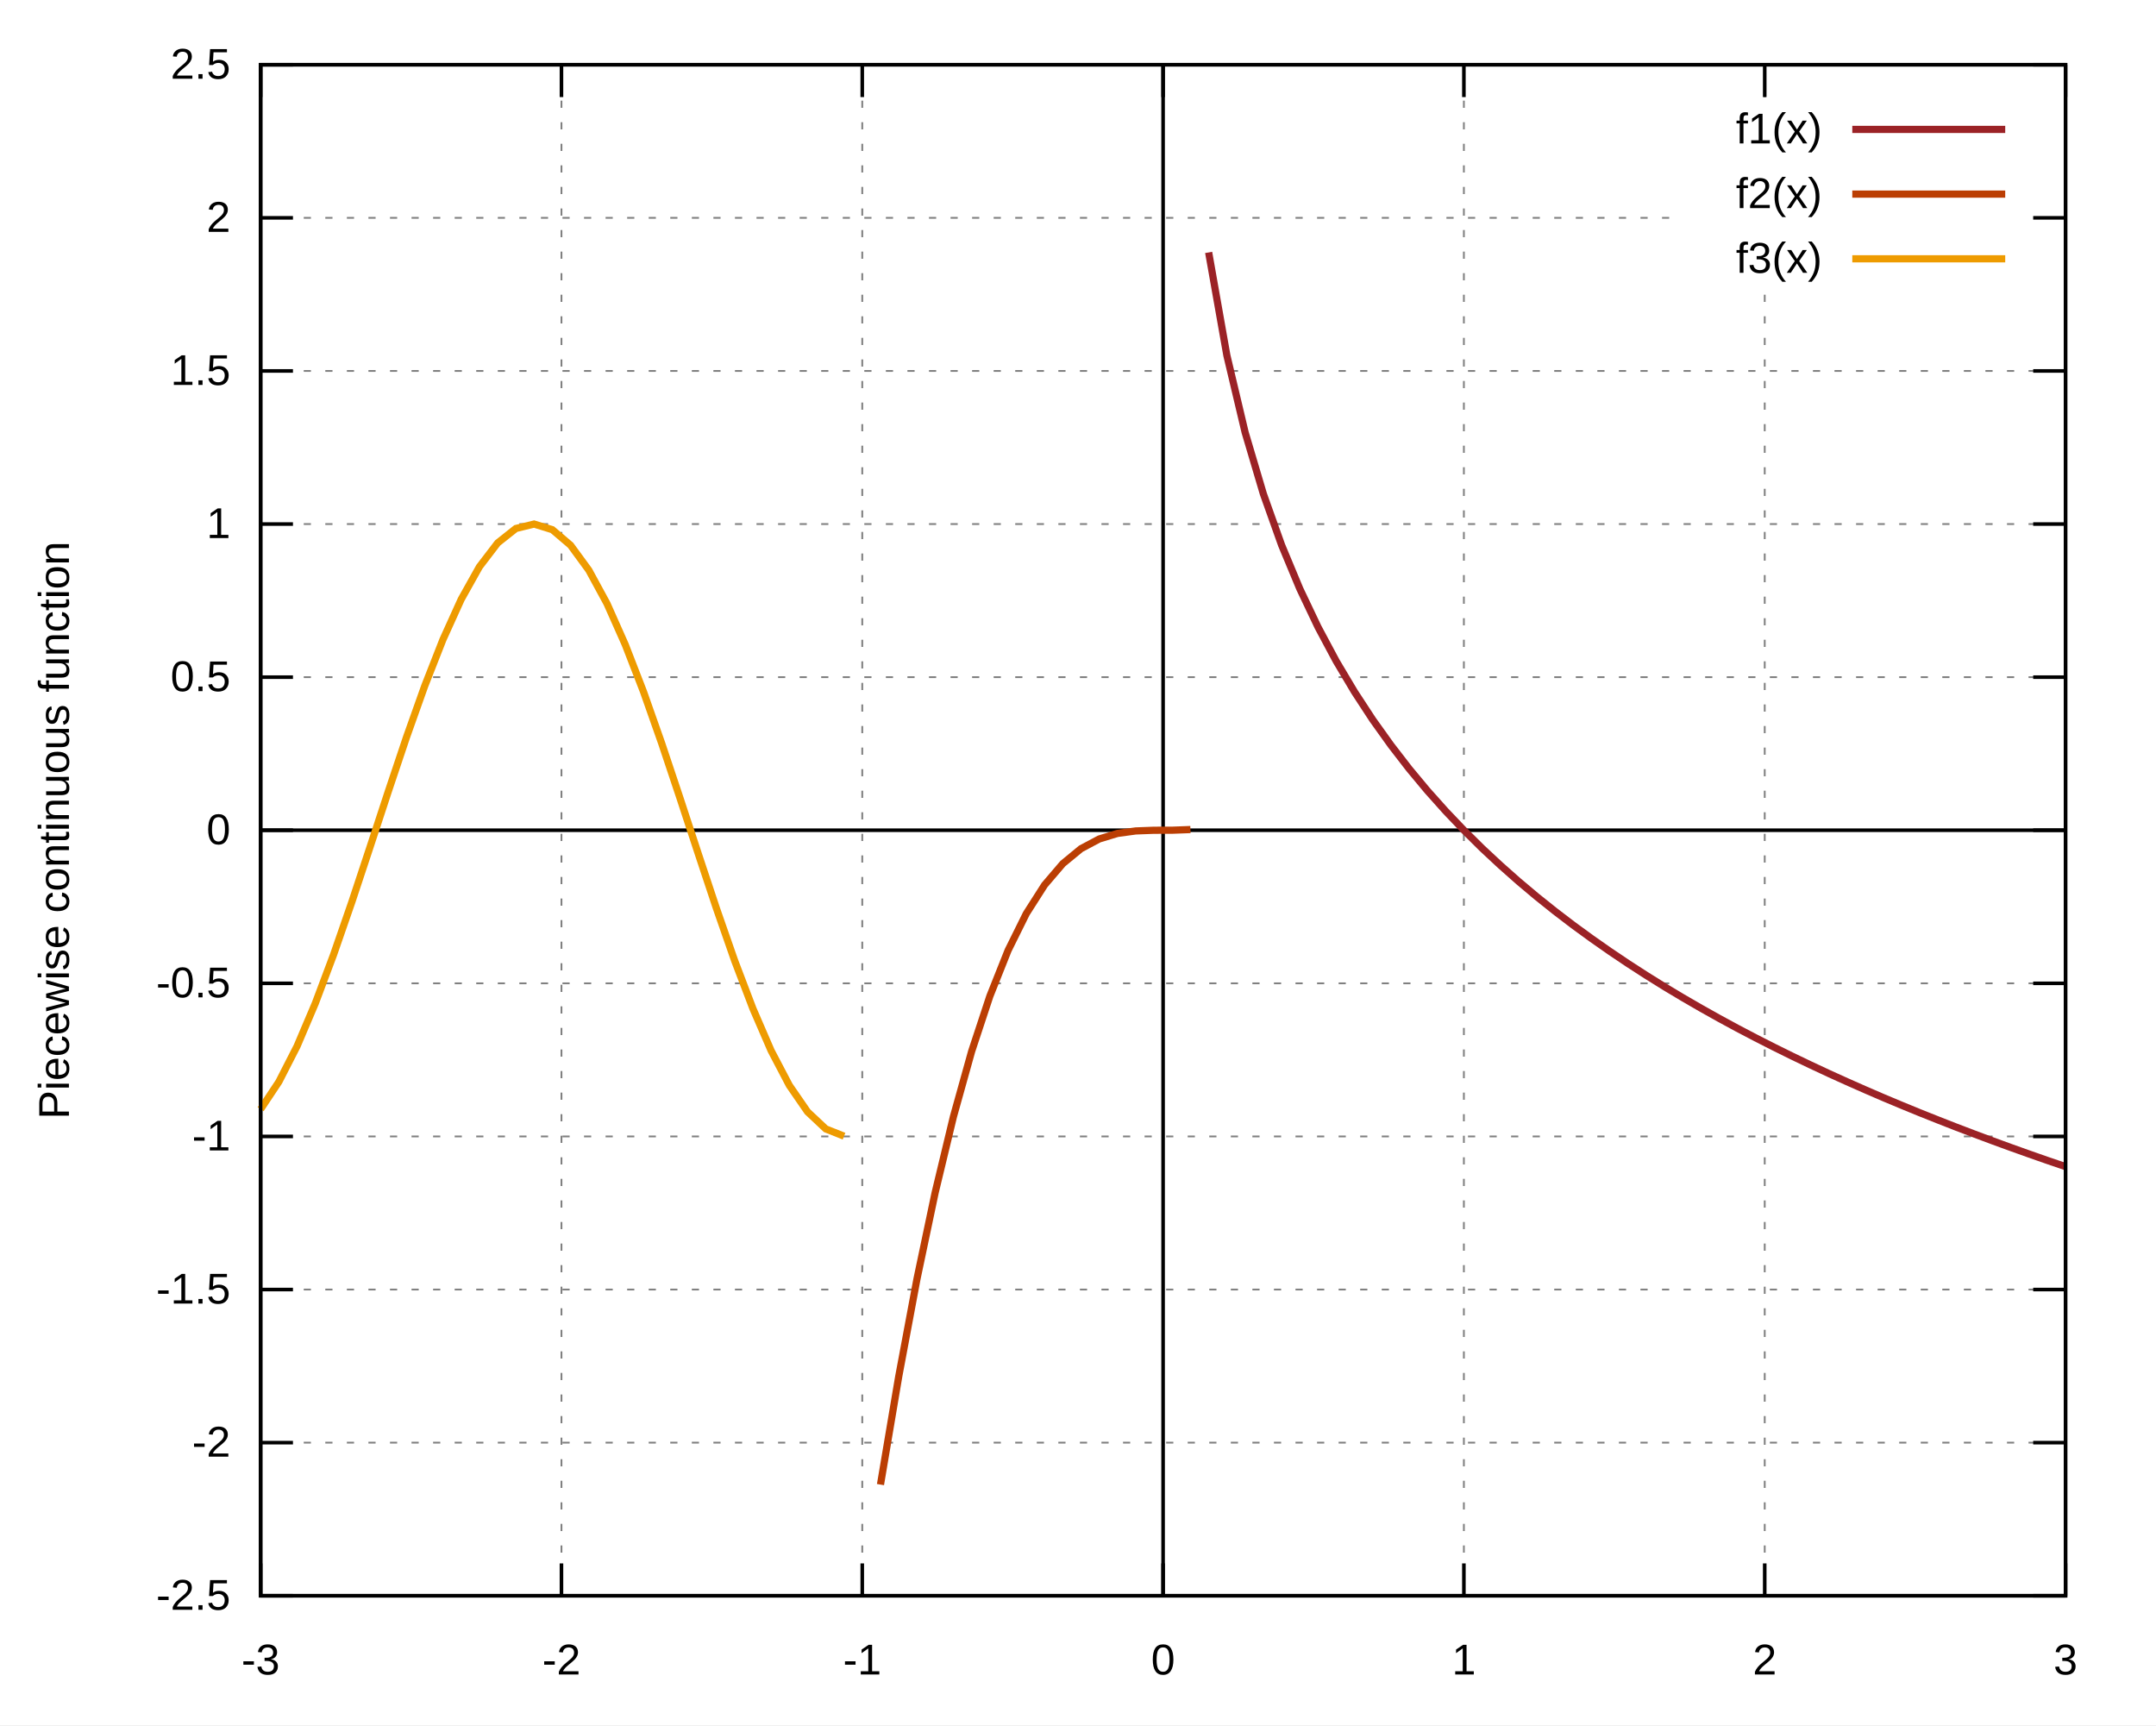
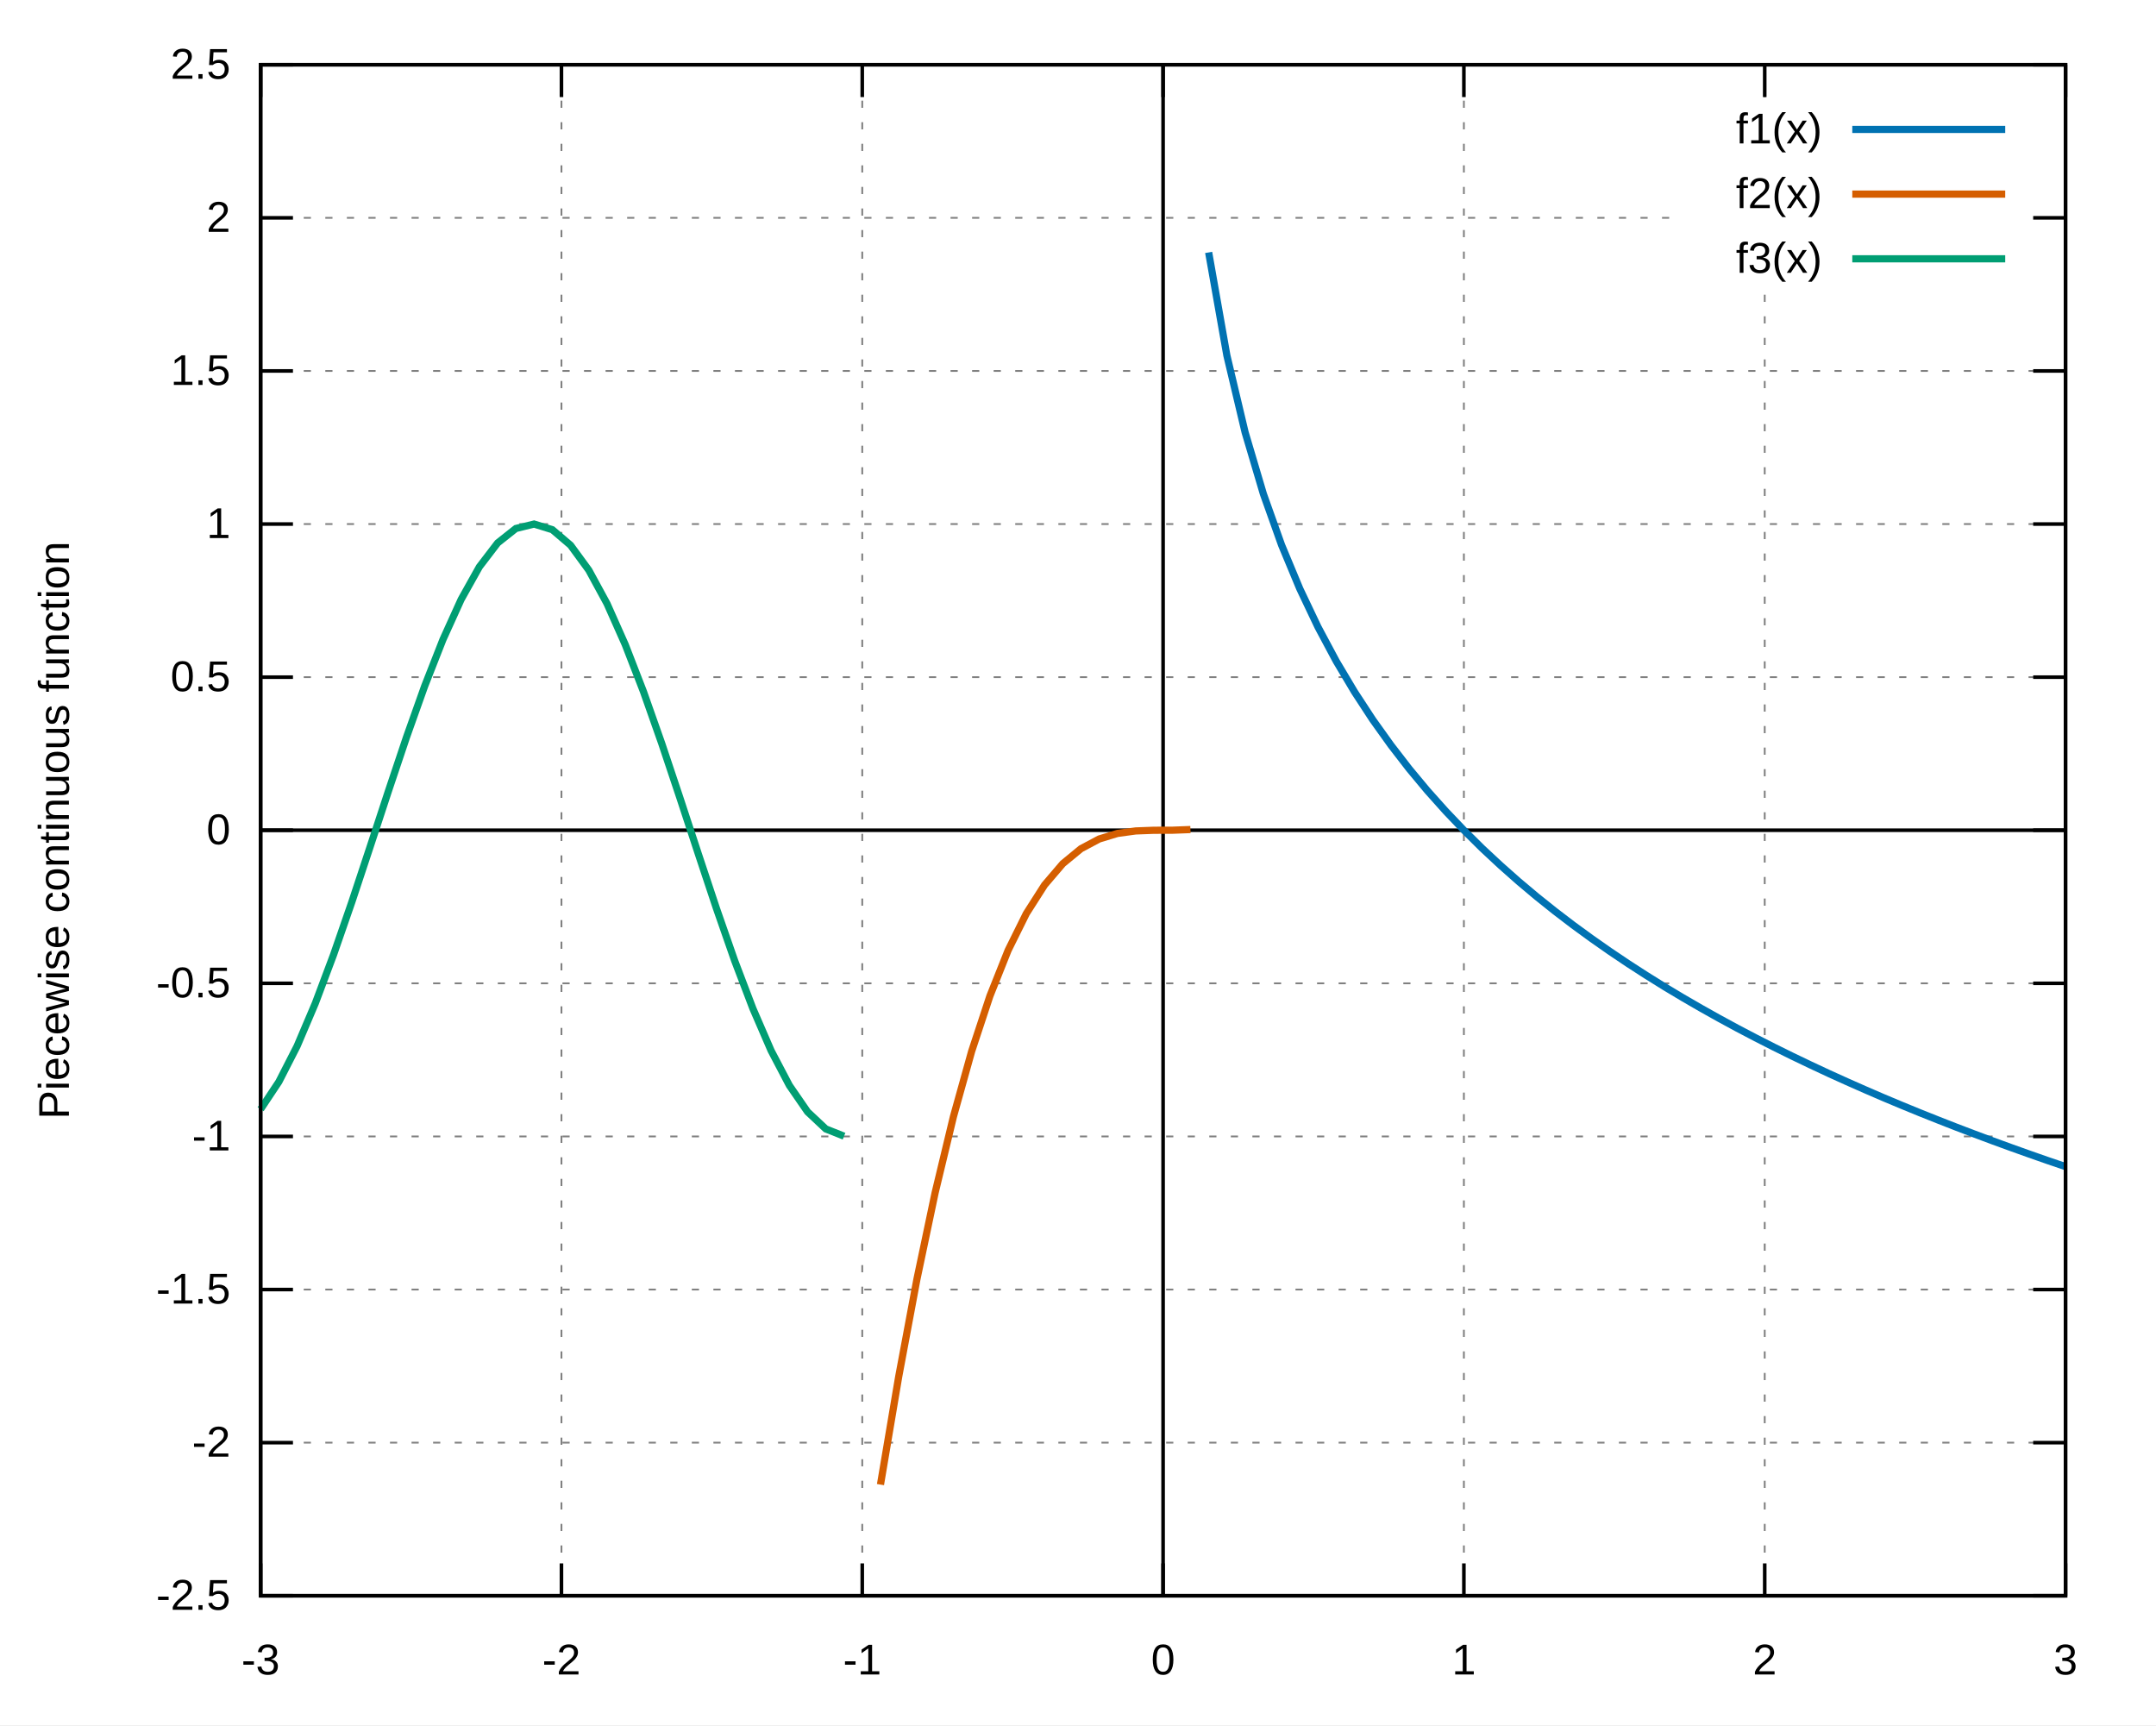
<svg xmlns="http://www.w3.org/2000/svg" xmlns:xlink="http://www.w3.org/1999/xlink" width="600" height="480" viewBox="0 0 600 480">
  <g id="gnuplot_canvas">
    <rect x="0" y="0" width="600" height="480" fill="#ffffff" />
    <defs>
      <circle id="gpDot" r="0.5" stroke-width="0.5" stroke="currentColor" />
      <path id="gpPt0" stroke-width="0.222" stroke="currentColor" d="M-1,0 h2 M0,-1 v2" />
      <path id="gpPt1" stroke-width="0.222" stroke="currentColor" d="M-1,-1 L1,1 M1,-1 L-1,1" />
      <path id="gpPt2" stroke-width="0.222" stroke="currentColor" d="M-1,0 L1,0 M0,-1 L0,1 M-1,-1 L1,1 M-1,1 L1,-1" />
      <rect id="gpPt3" stroke-width="0.222" stroke="currentColor" x="-1" y="-1" width="2" height="2" />
      <rect id="gpPt4" stroke-width="0.222" stroke="currentColor" fill="currentColor" x="-1" y="-1" width="2" height="2" />
      <circle id="gpPt5" stroke-width="0.222" stroke="currentColor" cx="0" cy="0" r="1" />
      <use xlink:href="#gpPt5" id="gpPt6" fill="currentColor" stroke="none" />
      <path id="gpPt7" stroke-width="0.222" stroke="currentColor" d="M0,-1.33 L-1.33,0.67 L1.33,0.67 z" />
      <use xlink:href="#gpPt7" id="gpPt8" fill="currentColor" stroke="none" />
      <use xlink:href="#gpPt7" id="gpPt9" stroke="currentColor" transform="rotate(180)" />
      <use xlink:href="#gpPt9" id="gpPt10" fill="currentColor" stroke="none" />
      <use xlink:href="#gpPt3" id="gpPt11" stroke="currentColor" transform="rotate(45)" />
      <use xlink:href="#gpPt11" id="gpPt12" fill="currentColor" stroke="none" />
      <path id="gpPt13" stroke-width="0.222" stroke="currentColor" d="M0,1.330 L1.265,0.411 L0.782,-1.067 L-0.782,-1.076 L-1.265,0.411 z" />
      <use xlink:href="#gpPt13" id="gpPt14" fill="currentColor" stroke="none" />
      <filter id="textbox" filterUnits="objectBoundingBox" x="0" y="0" height="1" width="1">
        <feFlood flood-color="#FFFFFF" flood-opacity="1" result="bgnd" />
        <feComposite in="SourceGraphic" in2="bgnd" operator="atop" />
      </filter>
      <filter id="greybox" filterUnits="objectBoundingBox" x="0" y="0" height="1" width="1">
        <feFlood flood-color="lightgrey" flood-opacity="1" result="grey" />
        <feComposite in="SourceGraphic" in2="grey" operator="atop" />
      </filter>
    </defs>
    <g fill="none" color="#FFFFFF" stroke="currentColor" stroke-width="1.00" stroke-linecap="butt" stroke-linejoin="miter">
</g>
    <g fill="none" color="black" stroke="currentColor" stroke-width="1.00" stroke-linecap="butt" stroke-linejoin="miter">
</g>
    <g fill="none" color="black" stroke="black" stroke-width="0.50" stroke-linecap="butt" stroke-linejoin="miter">
</g>
    <g fill="none" color="gray" stroke="currentColor" stroke-width="0.50" stroke-linecap="butt" stroke-linejoin="miter">
      <path stroke="gray" stroke-dasharray="2,4" class="gridline" d="M72.53,444.00 L574.82,444.00  " />
    </g>
    <g fill="none" color="gray" stroke="gray" stroke-width="1.00" stroke-linecap="butt" stroke-linejoin="miter">
</g>
    <g fill="none" color="black" stroke="currentColor" stroke-width="1.00" stroke-linecap="butt" stroke-linejoin="miter">
      <path stroke="black" d="M72.53,444.00 L81.53,444.00 M574.82,444.00 L565.82,444.00  " />
      <g transform="translate(64.14,447.90)" stroke="none" fill="black" font-family="Arial" font-size="12.00" text-anchor="end">
        <text>
          <tspan font-family="Arial">-2.5</tspan>
        </text>
      </g>
    </g>
    <g fill="none" color="black" stroke="currentColor" stroke-width="1.00" stroke-linecap="butt" stroke-linejoin="miter">
</g>
    <g fill="none" color="black" stroke="black" stroke-width="0.50" stroke-linecap="butt" stroke-linejoin="miter">
</g>
    <g fill="none" color="gray" stroke="currentColor" stroke-width="0.50" stroke-linecap="butt" stroke-linejoin="miter">
      <path stroke="gray" stroke-dasharray="2,4" class="gridline" d="M72.53,401.40 L574.82,401.40  " />
    </g>
    <g fill="none" color="gray" stroke="gray" stroke-width="1.00" stroke-linecap="butt" stroke-linejoin="miter">
</g>
    <g fill="none" color="black" stroke="currentColor" stroke-width="1.00" stroke-linecap="butt" stroke-linejoin="miter">
      <path stroke="black" d="M72.53,401.40 L81.53,401.40 M574.82,401.40 L565.82,401.40  " />
      <g transform="translate(64.14,405.30)" stroke="none" fill="black" font-family="Arial" font-size="12.00" text-anchor="end">
        <text>
          <tspan font-family="Arial">-2</tspan>
        </text>
      </g>
    </g>
    <g fill="none" color="black" stroke="currentColor" stroke-width="1.00" stroke-linecap="butt" stroke-linejoin="miter">
</g>
    <g fill="none" color="black" stroke="black" stroke-width="0.50" stroke-linecap="butt" stroke-linejoin="miter">
</g>
    <g fill="none" color="gray" stroke="currentColor" stroke-width="0.50" stroke-linecap="butt" stroke-linejoin="miter">
      <path stroke="gray" stroke-dasharray="2,4" class="gridline" d="M72.53,358.80 L574.82,358.80  " />
    </g>
    <g fill="none" color="gray" stroke="gray" stroke-width="1.00" stroke-linecap="butt" stroke-linejoin="miter">
</g>
    <g fill="none" color="black" stroke="currentColor" stroke-width="1.00" stroke-linecap="butt" stroke-linejoin="miter">
      <path stroke="black" d="M72.53,358.80 L81.53,358.80 M574.82,358.80 L565.82,358.80  " />
      <g transform="translate(64.14,362.70)" stroke="none" fill="black" font-family="Arial" font-size="12.00" text-anchor="end">
        <text>
          <tspan font-family="Arial">-1.5</tspan>
        </text>
      </g>
    </g>
    <g fill="none" color="black" stroke="currentColor" stroke-width="1.00" stroke-linecap="butt" stroke-linejoin="miter">
</g>
    <g fill="none" color="black" stroke="black" stroke-width="0.50" stroke-linecap="butt" stroke-linejoin="miter">
</g>
    <g fill="none" color="gray" stroke="currentColor" stroke-width="0.50" stroke-linecap="butt" stroke-linejoin="miter">
      <path stroke="gray" stroke-dasharray="2,4" class="gridline" d="M72.53,316.20 L574.82,316.20  " />
    </g>
    <g fill="none" color="gray" stroke="gray" stroke-width="1.00" stroke-linecap="butt" stroke-linejoin="miter">
</g>
    <g fill="none" color="black" stroke="currentColor" stroke-width="1.00" stroke-linecap="butt" stroke-linejoin="miter">
      <path stroke="black" d="M72.53,316.20 L81.53,316.20 M574.82,316.20 L565.82,316.20  " />
      <g transform="translate(64.14,320.10)" stroke="none" fill="black" font-family="Arial" font-size="12.00" text-anchor="end">
        <text>
          <tspan font-family="Arial">-1</tspan>
        </text>
      </g>
    </g>
    <g fill="none" color="black" stroke="currentColor" stroke-width="1.00" stroke-linecap="butt" stroke-linejoin="miter">
</g>
    <g fill="none" color="black" stroke="black" stroke-width="0.50" stroke-linecap="butt" stroke-linejoin="miter">
</g>
    <g fill="none" color="gray" stroke="currentColor" stroke-width="0.50" stroke-linecap="butt" stroke-linejoin="miter">
      <path stroke="gray" stroke-dasharray="2,4" class="gridline" d="M72.53,273.60 L574.82,273.60  " />
    </g>
    <g fill="none" color="gray" stroke="gray" stroke-width="1.00" stroke-linecap="butt" stroke-linejoin="miter">
</g>
    <g fill="none" color="black" stroke="currentColor" stroke-width="1.00" stroke-linecap="butt" stroke-linejoin="miter">
      <path stroke="black" d="M72.53,273.60 L81.53,273.60 M574.82,273.60 L565.82,273.60  " />
      <g transform="translate(64.14,277.50)" stroke="none" fill="black" font-family="Arial" font-size="12.00" text-anchor="end">
        <text>
          <tspan font-family="Arial">-0.5</tspan>
        </text>
      </g>
    </g>
    <g fill="none" color="black" stroke="currentColor" stroke-width="1.00" stroke-linecap="butt" stroke-linejoin="miter">
</g>
    <g fill="none" color="black" stroke="black" stroke-width="0.50" stroke-linecap="butt" stroke-linejoin="miter">
</g>
    <g fill="none" color="gray" stroke="currentColor" stroke-width="0.50" stroke-linecap="butt" stroke-linejoin="miter">
      <path stroke="gray" stroke-dasharray="2,4" class="gridline" d="M72.53,231.00 L574.82,231.00  " />
    </g>
    <g fill="none" color="gray" stroke="gray" stroke-width="1.00" stroke-linecap="butt" stroke-linejoin="miter">
</g>
    <g fill="none" color="black" stroke="currentColor" stroke-width="1.00" stroke-linecap="butt" stroke-linejoin="miter">
      <path stroke="black" d="M72.53,231.00 L81.53,231.00 M574.82,231.00 L565.82,231.00  " />
      <g transform="translate(64.14,234.90)" stroke="none" fill="black" font-family="Arial" font-size="12.00" text-anchor="end">
        <text>
          <tspan font-family="Arial"> 0</tspan>
        </text>
      </g>
    </g>
    <g fill="none" color="black" stroke="currentColor" stroke-width="1.00" stroke-linecap="butt" stroke-linejoin="miter">
</g>
    <g fill="none" color="black" stroke="black" stroke-width="0.50" stroke-linecap="butt" stroke-linejoin="miter">
</g>
    <g fill="none" color="gray" stroke="currentColor" stroke-width="0.50" stroke-linecap="butt" stroke-linejoin="miter">
      <path stroke="gray" stroke-dasharray="2,4" class="gridline" d="M72.53,188.41 L574.82,188.41  " />
    </g>
    <g fill="none" color="gray" stroke="gray" stroke-width="1.00" stroke-linecap="butt" stroke-linejoin="miter">
</g>
    <g fill="none" color="black" stroke="currentColor" stroke-width="1.00" stroke-linecap="butt" stroke-linejoin="miter">
      <path stroke="black" d="M72.53,188.41 L81.53,188.41 M574.82,188.41 L565.82,188.41  " />
      <g transform="translate(64.14,192.31)" stroke="none" fill="black" font-family="Arial" font-size="12.00" text-anchor="end">
        <text>
          <tspan font-family="Arial"> 0.5</tspan>
        </text>
      </g>
    </g>
    <g fill="none" color="black" stroke="currentColor" stroke-width="1.00" stroke-linecap="butt" stroke-linejoin="miter">
</g>
    <g fill="none" color="black" stroke="black" stroke-width="0.50" stroke-linecap="butt" stroke-linejoin="miter">
</g>
    <g fill="none" color="gray" stroke="currentColor" stroke-width="0.50" stroke-linecap="butt" stroke-linejoin="miter">
      <path stroke="gray" stroke-dasharray="2,4" class="gridline" d="M72.53,145.81 L574.82,145.81  " />
    </g>
    <g fill="none" color="gray" stroke="gray" stroke-width="1.00" stroke-linecap="butt" stroke-linejoin="miter">
</g>
    <g fill="none" color="black" stroke="currentColor" stroke-width="1.00" stroke-linecap="butt" stroke-linejoin="miter">
      <path stroke="black" d="M72.53,145.81 L81.53,145.81 M574.82,145.81 L565.82,145.81  " />
      <g transform="translate(64.14,149.71)" stroke="none" fill="black" font-family="Arial" font-size="12.00" text-anchor="end">
        <text>
          <tspan font-family="Arial"> 1</tspan>
        </text>
      </g>
    </g>
    <g fill="none" color="black" stroke="currentColor" stroke-width="1.00" stroke-linecap="butt" stroke-linejoin="miter">
</g>
    <g fill="none" color="black" stroke="black" stroke-width="0.50" stroke-linecap="butt" stroke-linejoin="miter">
</g>
    <g fill="none" color="gray" stroke="currentColor" stroke-width="0.50" stroke-linecap="butt" stroke-linejoin="miter">
      <path stroke="gray" stroke-dasharray="2,4" class="gridline" d="M72.53,103.21 L574.82,103.21  " />
    </g>
    <g fill="none" color="gray" stroke="gray" stroke-width="1.00" stroke-linecap="butt" stroke-linejoin="miter">
</g>
    <g fill="none" color="black" stroke="currentColor" stroke-width="1.00" stroke-linecap="butt" stroke-linejoin="miter">
      <path stroke="black" d="M72.53,103.21 L81.53,103.21 M574.82,103.21 L565.82,103.21  " />
      <g transform="translate(64.14,107.11)" stroke="none" fill="black" font-family="Arial" font-size="12.00" text-anchor="end">
        <text>
          <tspan font-family="Arial"> 1.5</tspan>
        </text>
      </g>
    </g>
    <g fill="none" color="black" stroke="currentColor" stroke-width="1.00" stroke-linecap="butt" stroke-linejoin="miter">
</g>
    <g fill="none" color="black" stroke="black" stroke-width="0.50" stroke-linecap="butt" stroke-linejoin="miter">
</g>
    <g fill="none" color="gray" stroke="currentColor" stroke-width="0.50" stroke-linecap="butt" stroke-linejoin="miter">
      <path stroke="gray" stroke-dasharray="2,4" class="gridline" d="M72.53,60.61 L465.14,60.61 M566.43,60.61 L574.82,60.61  " />
    </g>
    <g fill="none" color="gray" stroke="gray" stroke-width="1.00" stroke-linecap="butt" stroke-linejoin="miter">
</g>
    <g fill="none" color="black" stroke="currentColor" stroke-width="1.00" stroke-linecap="butt" stroke-linejoin="miter">
      <path stroke="black" d="M72.53,60.61 L81.53,60.61 M574.82,60.61 L565.82,60.61  " />
      <g transform="translate(64.14,64.51)" stroke="none" fill="black" font-family="Arial" font-size="12.00" text-anchor="end">
        <text>
          <tspan font-family="Arial"> 2</tspan>
        </text>
      </g>
    </g>
    <g fill="none" color="black" stroke="currentColor" stroke-width="1.00" stroke-linecap="butt" stroke-linejoin="miter">
</g>
    <g fill="none" color="black" stroke="black" stroke-width="0.50" stroke-linecap="butt" stroke-linejoin="miter">
</g>
    <g fill="none" color="gray" stroke="currentColor" stroke-width="0.50" stroke-linecap="butt" stroke-linejoin="miter">
      <path stroke="gray" stroke-dasharray="2,4" class="gridline" d="M72.53,18.01 L574.82,18.01  " />
    </g>
    <g fill="none" color="gray" stroke="gray" stroke-width="1.00" stroke-linecap="butt" stroke-linejoin="miter">
</g>
    <g fill="none" color="black" stroke="currentColor" stroke-width="1.00" stroke-linecap="butt" stroke-linejoin="miter">
      <path stroke="black" d="M72.53,18.01 L81.53,18.01 M574.82,18.01 L565.82,18.01  " />
      <g transform="translate(64.14,21.91)" stroke="none" fill="black" font-family="Arial" font-size="12.00" text-anchor="end">
        <text>
          <tspan font-family="Arial"> 2.5</tspan>
        </text>
      </g>
    </g>
    <g fill="none" color="black" stroke="currentColor" stroke-width="1.00" stroke-linecap="butt" stroke-linejoin="miter">
</g>
    <g fill="none" color="black" stroke="black" stroke-width="0.50" stroke-linecap="butt" stroke-linejoin="miter">
</g>
    <g fill="none" color="gray" stroke="currentColor" stroke-width="0.50" stroke-linecap="butt" stroke-linejoin="miter">
      <path stroke="gray" stroke-dasharray="2,4" class="gridline" d="M72.53,444.00 L72.53,18.01  " />
    </g>
    <g fill="none" color="gray" stroke="gray" stroke-width="1.00" stroke-linecap="butt" stroke-linejoin="miter">
</g>
    <g fill="none" color="black" stroke="currentColor" stroke-width="1.00" stroke-linecap="butt" stroke-linejoin="miter">
      <path stroke="black" d="M72.53,444.00 L72.53,435.00 M72.53,18.01 L72.53,27.01  " />
      <g transform="translate(72.53,465.90)" stroke="none" fill="black" font-family="Arial" font-size="12.00" text-anchor="middle">
        <text>
          <tspan font-family="Arial">-3</tspan>
        </text>
      </g>
    </g>
    <g fill="none" color="black" stroke="currentColor" stroke-width="1.00" stroke-linecap="butt" stroke-linejoin="miter">
</g>
    <g fill="none" color="black" stroke="black" stroke-width="0.50" stroke-linecap="butt" stroke-linejoin="miter">
</g>
    <g fill="none" color="gray" stroke="currentColor" stroke-width="0.50" stroke-linecap="butt" stroke-linejoin="miter">
      <path stroke="gray" stroke-dasharray="2,4" class="gridline" d="M156.25,444.00 L156.25,18.01  " />
    </g>
    <g fill="none" color="gray" stroke="gray" stroke-width="1.00" stroke-linecap="butt" stroke-linejoin="miter">
</g>
    <g fill="none" color="black" stroke="currentColor" stroke-width="1.00" stroke-linecap="butt" stroke-linejoin="miter">
      <path stroke="black" d="M156.25,444.00 L156.25,435.00 M156.25,18.01 L156.25,27.01  " />
      <g transform="translate(156.25,465.90)" stroke="none" fill="black" font-family="Arial" font-size="12.00" text-anchor="middle">
        <text>
          <tspan font-family="Arial">-2</tspan>
        </text>
      </g>
    </g>
    <g fill="none" color="black" stroke="currentColor" stroke-width="1.00" stroke-linecap="butt" stroke-linejoin="miter">
</g>
    <g fill="none" color="black" stroke="black" stroke-width="0.50" stroke-linecap="butt" stroke-linejoin="miter">
</g>
    <g fill="none" color="gray" stroke="currentColor" stroke-width="0.50" stroke-linecap="butt" stroke-linejoin="miter">
      <path stroke="gray" stroke-dasharray="2,4" class="gridline" d="M239.96,444.00 L239.96,18.01  " />
    </g>
    <g fill="none" color="gray" stroke="gray" stroke-width="1.00" stroke-linecap="butt" stroke-linejoin="miter">
</g>
    <g fill="none" color="black" stroke="currentColor" stroke-width="1.00" stroke-linecap="butt" stroke-linejoin="miter">
      <path stroke="black" d="M239.96,444.00 L239.96,435.00 M239.96,18.01 L239.96,27.01  " />
      <g transform="translate(239.96,465.90)" stroke="none" fill="black" font-family="Arial" font-size="12.00" text-anchor="middle">
        <text>
          <tspan font-family="Arial">-1</tspan>
        </text>
      </g>
    </g>
    <g fill="none" color="black" stroke="currentColor" stroke-width="1.00" stroke-linecap="butt" stroke-linejoin="miter">
</g>
    <g fill="none" color="black" stroke="black" stroke-width="0.50" stroke-linecap="butt" stroke-linejoin="miter">
</g>
    <g fill="none" color="gray" stroke="currentColor" stroke-width="0.50" stroke-linecap="butt" stroke-linejoin="miter">
      <path stroke="gray" stroke-dasharray="2,4" class="gridline" d="M323.68,444.00 L323.68,18.01  " />
    </g>
    <g fill="none" color="gray" stroke="gray" stroke-width="1.00" stroke-linecap="butt" stroke-linejoin="miter">
</g>
    <g fill="none" color="black" stroke="currentColor" stroke-width="1.00" stroke-linecap="butt" stroke-linejoin="miter">
      <path stroke="black" d="M323.68,444.00 L323.68,435.00 M323.68,18.01 L323.68,27.01  " />
      <g transform="translate(323.68,465.90)" stroke="none" fill="black" font-family="Arial" font-size="12.00" text-anchor="middle">
        <text>
          <tspan font-family="Arial"> 0</tspan>
        </text>
      </g>
    </g>
    <g fill="none" color="black" stroke="currentColor" stroke-width="1.00" stroke-linecap="butt" stroke-linejoin="miter">
</g>
    <g fill="none" color="black" stroke="black" stroke-width="0.50" stroke-linecap="butt" stroke-linejoin="miter">
</g>
    <g fill="none" color="gray" stroke="currentColor" stroke-width="0.50" stroke-linecap="butt" stroke-linejoin="miter">
      <path stroke="gray" stroke-dasharray="2,4" class="gridline" d="M407.39,444.00 L407.39,18.01  " />
    </g>
    <g fill="none" color="gray" stroke="gray" stroke-width="1.00" stroke-linecap="butt" stroke-linejoin="miter">
</g>
    <g fill="none" color="black" stroke="currentColor" stroke-width="1.00" stroke-linecap="butt" stroke-linejoin="miter">
      <path stroke="black" d="M407.39,444.00 L407.39,435.00 M407.39,18.01 L407.39,27.01  " />
      <g transform="translate(407.39,465.90)" stroke="none" fill="black" font-family="Arial" font-size="12.00" text-anchor="middle">
        <text>
          <tspan font-family="Arial"> 1</tspan>
        </text>
      </g>
    </g>
    <g fill="none" color="black" stroke="currentColor" stroke-width="1.00" stroke-linecap="butt" stroke-linejoin="miter">
</g>
    <g fill="none" color="black" stroke="black" stroke-width="0.50" stroke-linecap="butt" stroke-linejoin="miter">
</g>
    <g fill="none" color="gray" stroke="currentColor" stroke-width="0.50" stroke-linecap="butt" stroke-linejoin="miter">
      <path stroke="gray" stroke-dasharray="2,4" class="gridline" d="M491.11,444.00 L491.11,81.01 M491.11,27.01 L491.11,18.01  " />
    </g>
    <g fill="none" color="gray" stroke="gray" stroke-width="1.00" stroke-linecap="butt" stroke-linejoin="miter">
</g>
    <g fill="none" color="black" stroke="currentColor" stroke-width="1.00" stroke-linecap="butt" stroke-linejoin="miter">
      <path stroke="black" d="M491.11,444.00 L491.11,435.00 M491.11,18.01 L491.11,27.01  " />
      <g transform="translate(491.11,465.90)" stroke="none" fill="black" font-family="Arial" font-size="12.00" text-anchor="middle">
        <text>
          <tspan font-family="Arial"> 2</tspan>
        </text>
      </g>
    </g>
    <g fill="none" color="black" stroke="currentColor" stroke-width="1.00" stroke-linecap="butt" stroke-linejoin="miter">
</g>
    <g fill="none" color="black" stroke="black" stroke-width="0.50" stroke-linecap="butt" stroke-linejoin="miter">
</g>
    <g fill="none" color="gray" stroke="currentColor" stroke-width="0.50" stroke-linecap="butt" stroke-linejoin="miter">
      <path stroke="gray" stroke-dasharray="2,4" class="gridline" d="M574.82,444.00 L574.82,18.01  " />
    </g>
    <g fill="none" color="gray" stroke="gray" stroke-width="1.00" stroke-linecap="butt" stroke-linejoin="miter">
</g>
    <g fill="none" color="black" stroke="currentColor" stroke-width="1.00" stroke-linecap="butt" stroke-linejoin="miter">
      <path stroke="black" d="M574.82,444.00 L574.82,435.00 M574.82,18.01 L574.82,27.01  " />
      <g transform="translate(574.82,465.90)" stroke="none" fill="black" font-family="Arial" font-size="12.00" text-anchor="middle">
        <text>
          <tspan font-family="Arial"> 3</tspan>
        </text>
      </g>
    </g>
    <g fill="none" color="black" stroke="currentColor" stroke-width="1.00" stroke-linecap="butt" stroke-linejoin="miter">
</g>
    <g fill="none" color="black" stroke="currentColor" stroke-width="1.00" stroke-linecap="butt" stroke-linejoin="miter">
      <path stroke="rgb(  0,   0,   0)" d="M72.53,231.00 L574.82,231.00  " />
    </g>
    <g fill="none" color="black" stroke="currentColor" stroke-width="1.00" stroke-linecap="butt" stroke-linejoin="miter">
      <path stroke="rgb(  0,   0,   0)" d="M323.68,444.00 L323.68,18.01  " />
    </g>
    <g fill="none" color="black" stroke="currentColor" stroke-width="1.00" stroke-linecap="butt" stroke-linejoin="miter">
      <path stroke="black" d="M72.53,18.01 L72.53,444.00 L574.82,444.00 L574.82,18.01 L72.53,18.01 Z  " />
    </g>
    <g fill="none" color="black" stroke="currentColor" stroke-width="1.00" stroke-linecap="butt" stroke-linejoin="miter">
</g>
    <g id="gnuplot_plot_1">
      <g fill="none" color="#FFFFFF" stroke="black" stroke-width="2.00" stroke-linecap="butt" stroke-linejoin="miter">
</g>
      <g fill="none" color="black" stroke="currentColor" stroke-width="2.00" stroke-linecap="butt" stroke-linejoin="miter">
        <g transform="translate(507.09,39.91)" stroke="none" fill="black" font-family="Arial" font-size="12.00" text-anchor="end">
          <text>f1(x)</text>
        </g>
      </g>
      <g fill="none" color="black" stroke="currentColor" stroke-width="2.00" stroke-linecap="butt" stroke-linejoin="miter">
-         <path stroke="rgb(155,  34,  38)" d="M515.48,36.01 L558.04,36.01 M336.36,70.23 L341.43,98.90 L346.51,120.31 L351.58,137.41 L356.65,151.64 L361.73,163.83   L366.80,174.49 L371.87,183.97 L376.95,192.50 L382.02,200.25 L387.10,207.35 L392.17,213.91 L397.24,220.00 L402.32,225.68   L407.39,231.00 L412.46,236.02 L417.54,240.75 L422.61,245.24 L427.68,249.50 L432.76,253.56 L437.83,257.43 L442.91,261.13   L447.98,264.68 L453.05,268.09 L458.13,271.37 L463.20,274.53 L468.27,277.57 L473.35,280.51 L478.42,283.35 L483.49,286.10   L488.57,288.76 L493.64,291.34 L498.72,293.85 L503.79,296.28 L508.86,298.65 L513.94,300.95 L519.01,303.19 L524.08,305.38   L529.16,307.51 L534.23,309.59 L539.30,311.61 L544.38,313.60 L549.45,315.53 L554.53,317.43 L559.60,319.28 L564.67,321.09   L569.75,322.87 L574.82,324.60  " />
+         <path stroke="rgb(  0, 114, 178)" d="M515.48,36.01 L558.04,36.01 M336.36,70.23 L341.43,98.90 L346.51,120.31 L351.58,137.41 L356.65,151.64 L361.73,163.83   L366.80,174.49 L371.87,183.97 L376.95,192.50 L382.02,200.25 L387.10,207.35 L392.17,213.91 L397.24,220.00 L402.32,225.68   L407.39,231.00 L412.46,236.02 L417.54,240.75 L422.61,245.24 L427.68,249.50 L432.76,253.56 L437.83,257.43 L442.91,261.13   L447.98,264.68 L453.05,268.09 L458.13,271.37 L463.20,274.53 L468.27,277.57 L473.35,280.51 L478.42,283.35 L483.49,286.10   L488.57,288.76 L493.64,291.34 L498.72,293.85 L503.79,296.28 L508.86,298.65 L513.94,300.95 L519.01,303.19 L524.08,305.38   L529.16,307.51 L534.23,309.59 L539.30,311.61 L544.38,313.60 L549.45,315.53 L554.53,317.43 L559.60,319.28 L564.67,321.09   L569.75,322.87 L574.82,324.60  " />
      </g>
    </g>
    <g id="gnuplot_plot_2">
      <g fill="none" color="black" stroke="currentColor" stroke-width="2.00" stroke-linecap="butt" stroke-linejoin="miter">
        <g transform="translate(507.09,57.91)" stroke="none" fill="black" font-family="Arial" font-size="12.00" text-anchor="end">
          <text>f2(x)</text>
        </g>
      </g>
      <g fill="none" color="black" stroke="currentColor" stroke-width="2.00" stroke-linecap="butt" stroke-linejoin="miter">
-         <path stroke="rgb(187,  62,   3)" d="M515.48,54.01 L558.04,54.01 M245.03,413.07 L250.11,382.99 L255.18,355.89 L260.25,331.81 L265.33,310.70 L270.40,292.52   L275.48,277.14 L280.55,264.42 L285.62,254.19 L290.70,246.23 L295.77,240.30 L300.84,236.13 L305.92,233.43 L310.99,231.89   L316.06,231.20 L321.14,231.01 L326.21,231.00 L331.29,230.81  " />
+         <path stroke="rgb(213,  94,   0)" d="M515.48,54.01 L558.04,54.01 M245.03,413.07 L250.11,382.99 L255.18,355.89 L260.25,331.81 L265.33,310.70 L270.40,292.52   L275.48,277.14 L280.55,264.42 L285.62,254.19 L290.70,246.23 L295.77,240.30 L300.84,236.13 L305.92,233.43 L310.99,231.89   L316.06,231.20 L321.14,231.01 L326.21,231.00 L331.29,230.81  " />
      </g>
    </g>
    <g id="gnuplot_plot_3">
      <g fill="none" color="black" stroke="currentColor" stroke-width="2.00" stroke-linecap="butt" stroke-linejoin="miter">
        <g transform="translate(507.09,75.91)" stroke="none" fill="black" font-family="Arial" font-size="12.00" text-anchor="end">
          <text>f3(x)</text>
        </g>
      </g>
      <g fill="none" color="black" stroke="currentColor" stroke-width="2.00" stroke-linecap="butt" stroke-linejoin="miter">
-         <path stroke="rgb(238, 155,   0)" d="M515.48,72.01 L558.04,72.01 M72.53,308.63 L77.60,301.00 L82.68,291.07 L87.75,279.15 L92.82,265.65 L97.90,251.00   L102.97,235.70 L108.05,220.24 L113.12,205.13 L118.19,190.88 L123.27,177.95 L128.34,166.77 L133.41,157.71 L138.49,151.07   L143.56,147.05 L148.63,145.81 L153.71,147.38 L158.78,151.70 L163.86,158.64 L168.93,167.96 L174.00,179.36 L179.08,192.46   L184.15,206.84 L189.22,222.01 L194.30,237.48 L199.37,252.73 L204.44,267.27 L209.52,280.61 L214.59,292.32 L219.67,302.00   L224.74,309.35 L229.81,314.11 L234.89,316.13  " />
+         <path stroke="rgb(  0, 158, 115)" d="M515.48,72.01 L558.04,72.01 M72.53,308.63 L77.60,301.00 L82.68,291.07 L87.75,279.15 L92.82,265.65 L97.90,251.00   L102.97,235.70 L108.05,220.24 L113.12,205.13 L118.19,190.88 L123.27,177.95 L128.34,166.77 L133.41,157.71 L138.49,151.07   L143.56,147.05 L148.63,145.81 L153.71,147.38 L158.78,151.70 L163.86,158.64 L168.93,167.96 L174.00,179.36 L179.08,192.46   L184.15,206.84 L189.22,222.01 L194.30,237.48 L199.37,252.73 L204.44,267.27 L209.52,280.61 L214.59,292.32 L219.67,302.00   L224.74,309.35 L229.81,314.11 L234.89,316.13  " />
      </g>
    </g>
    <g fill="none" color="black" stroke="currentColor" stroke-width="2.00" stroke-linecap="butt" stroke-linejoin="miter">
</g>
    <g fill="none" color="black" stroke="black" stroke-width="1.00" stroke-linecap="butt" stroke-linejoin="miter">
</g>
    <g fill="none" color="black" stroke="currentColor" stroke-width="1.00" stroke-linecap="butt" stroke-linejoin="miter">
      <path stroke="black" d="M72.53,18.01 L72.53,444.00 L574.82,444.00 L574.82,18.01 L72.53,18.01 Z  " />
      <g transform="translate(19.18,231.01) rotate(270.00)" stroke="none" fill="black" font-family="Arial" font-size="12.00" text-anchor="middle">
        <text>
          <tspan font-family="Arial">Piecewise continuous function</tspan>
        </text>
      </g>
    </g>
    <g fill="none" color="black" stroke="currentColor" stroke-width="1.00" stroke-linecap="butt" stroke-linejoin="miter">
</g>
    <g fill="none" color="black" stroke="currentColor" stroke-width="1.00" stroke-linecap="butt" stroke-linejoin="miter">
</g>
  </g>
</svg>
